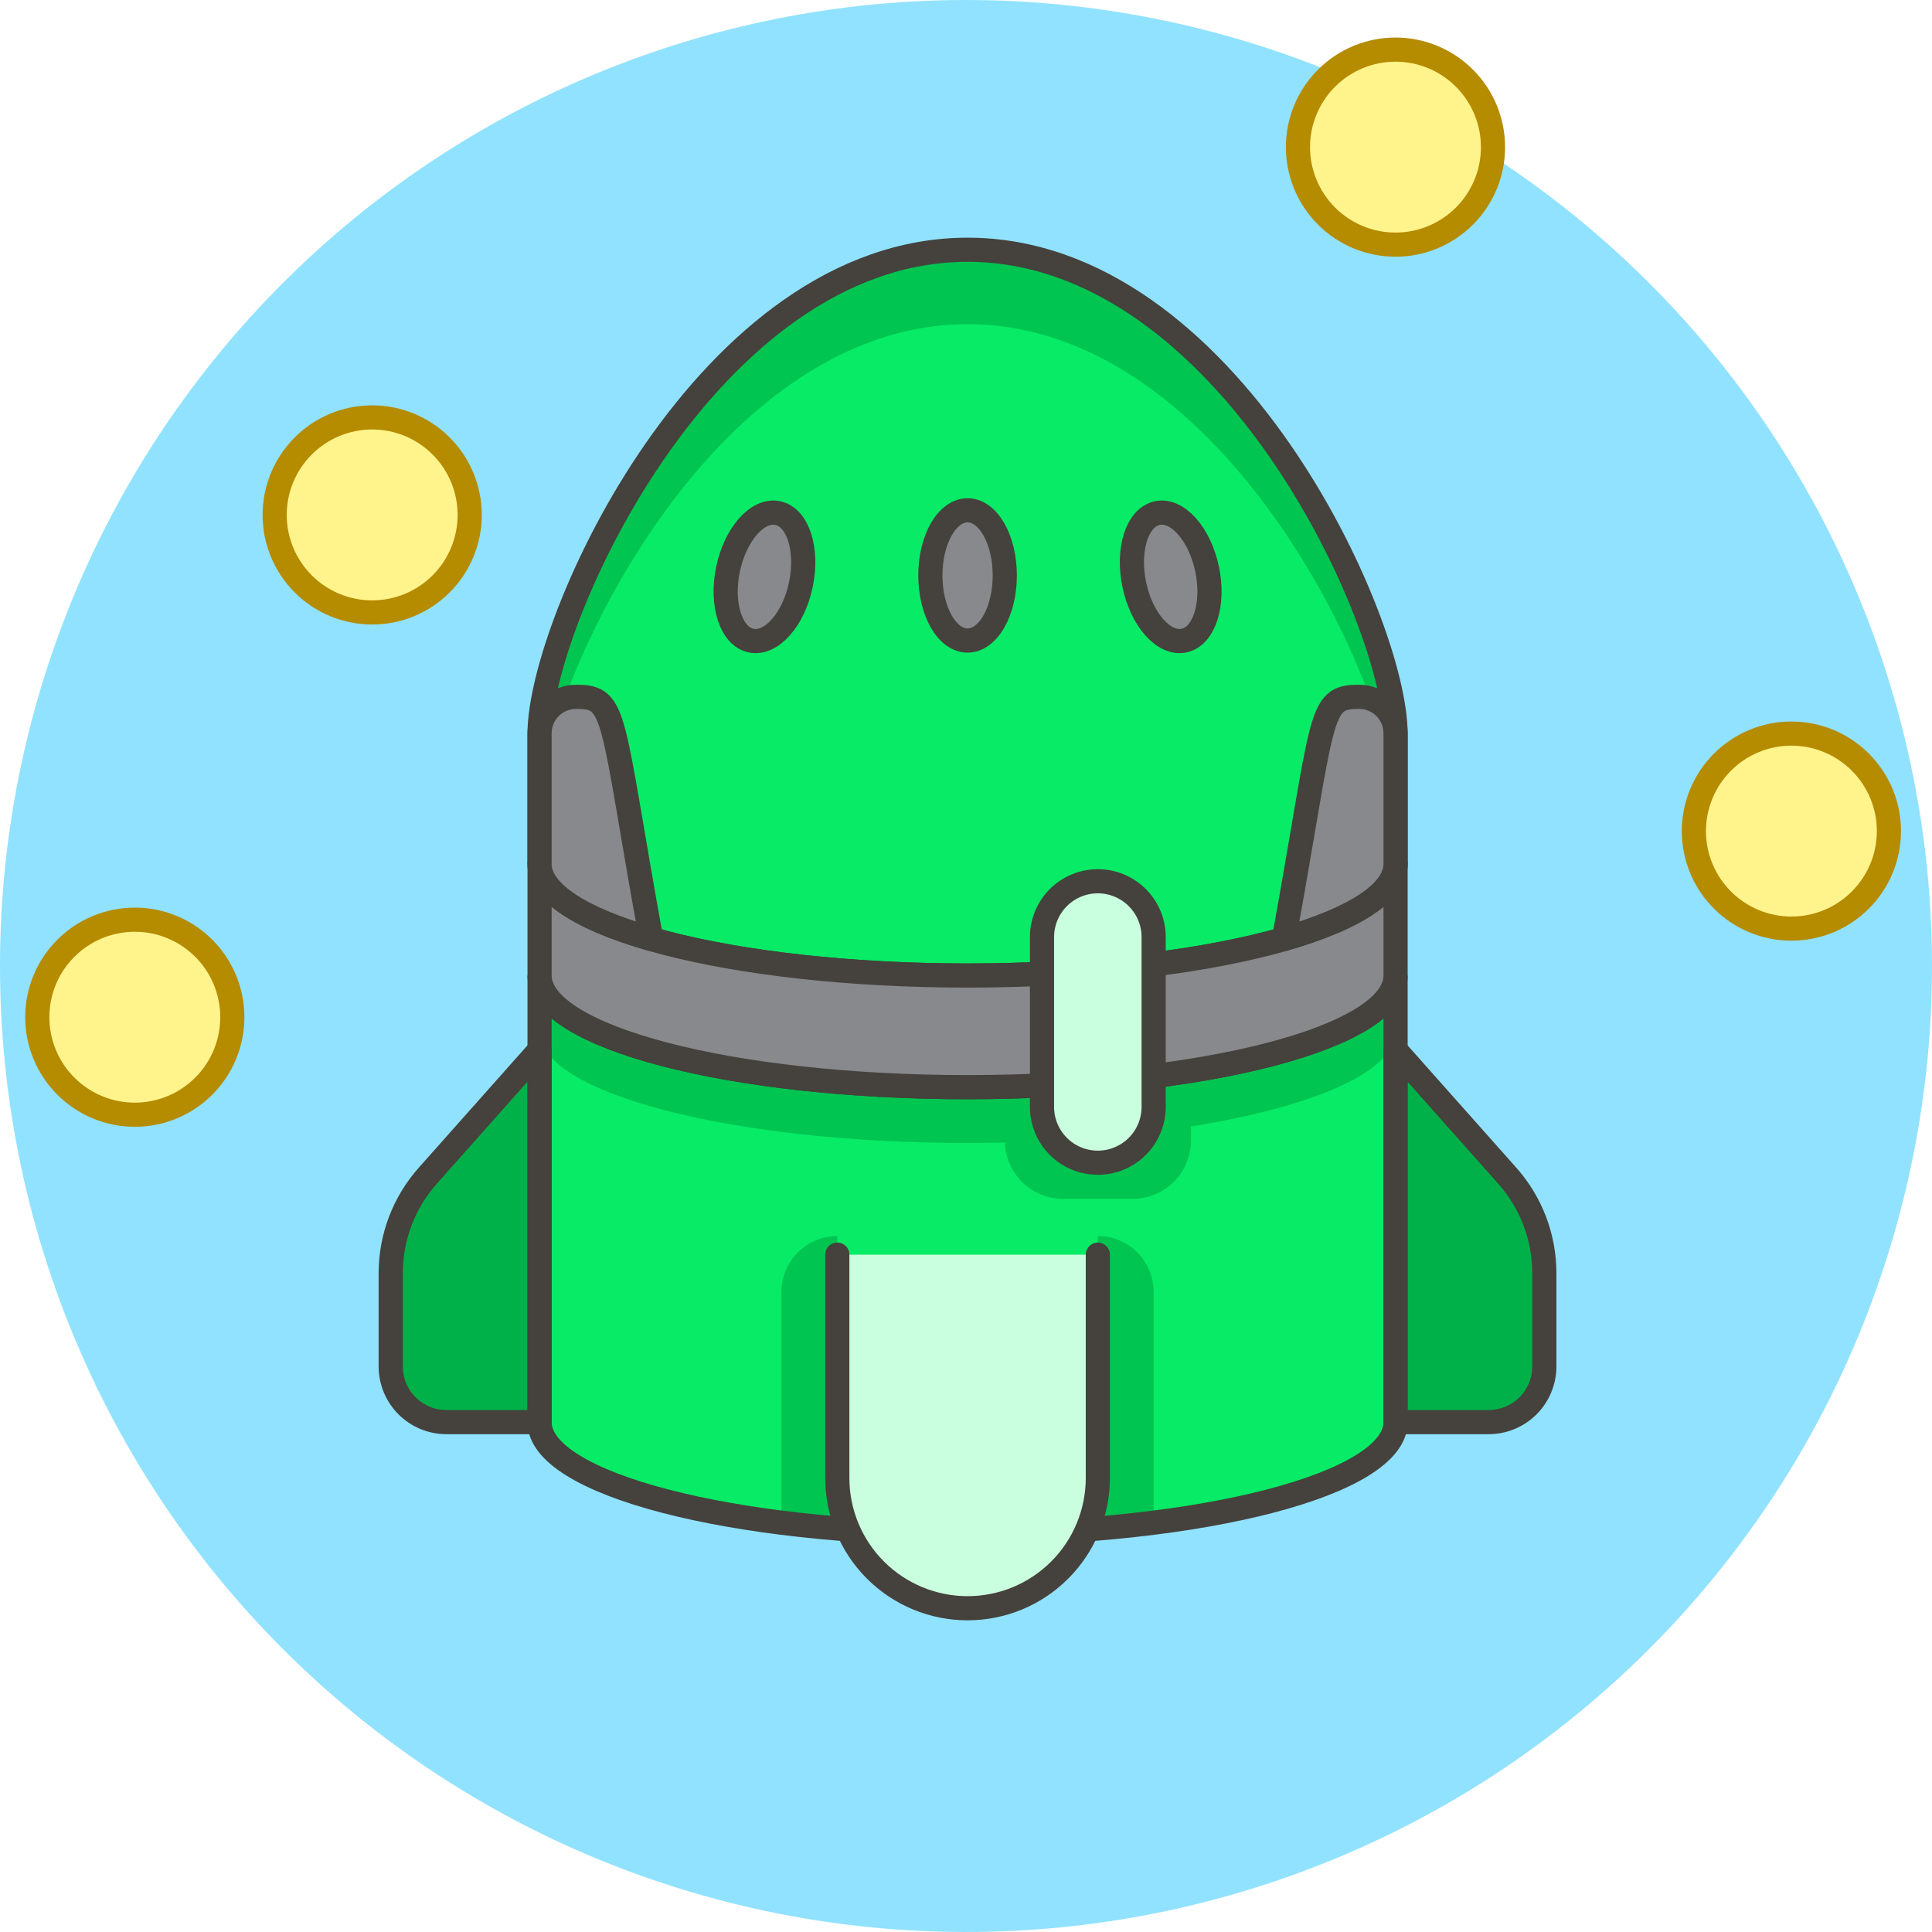
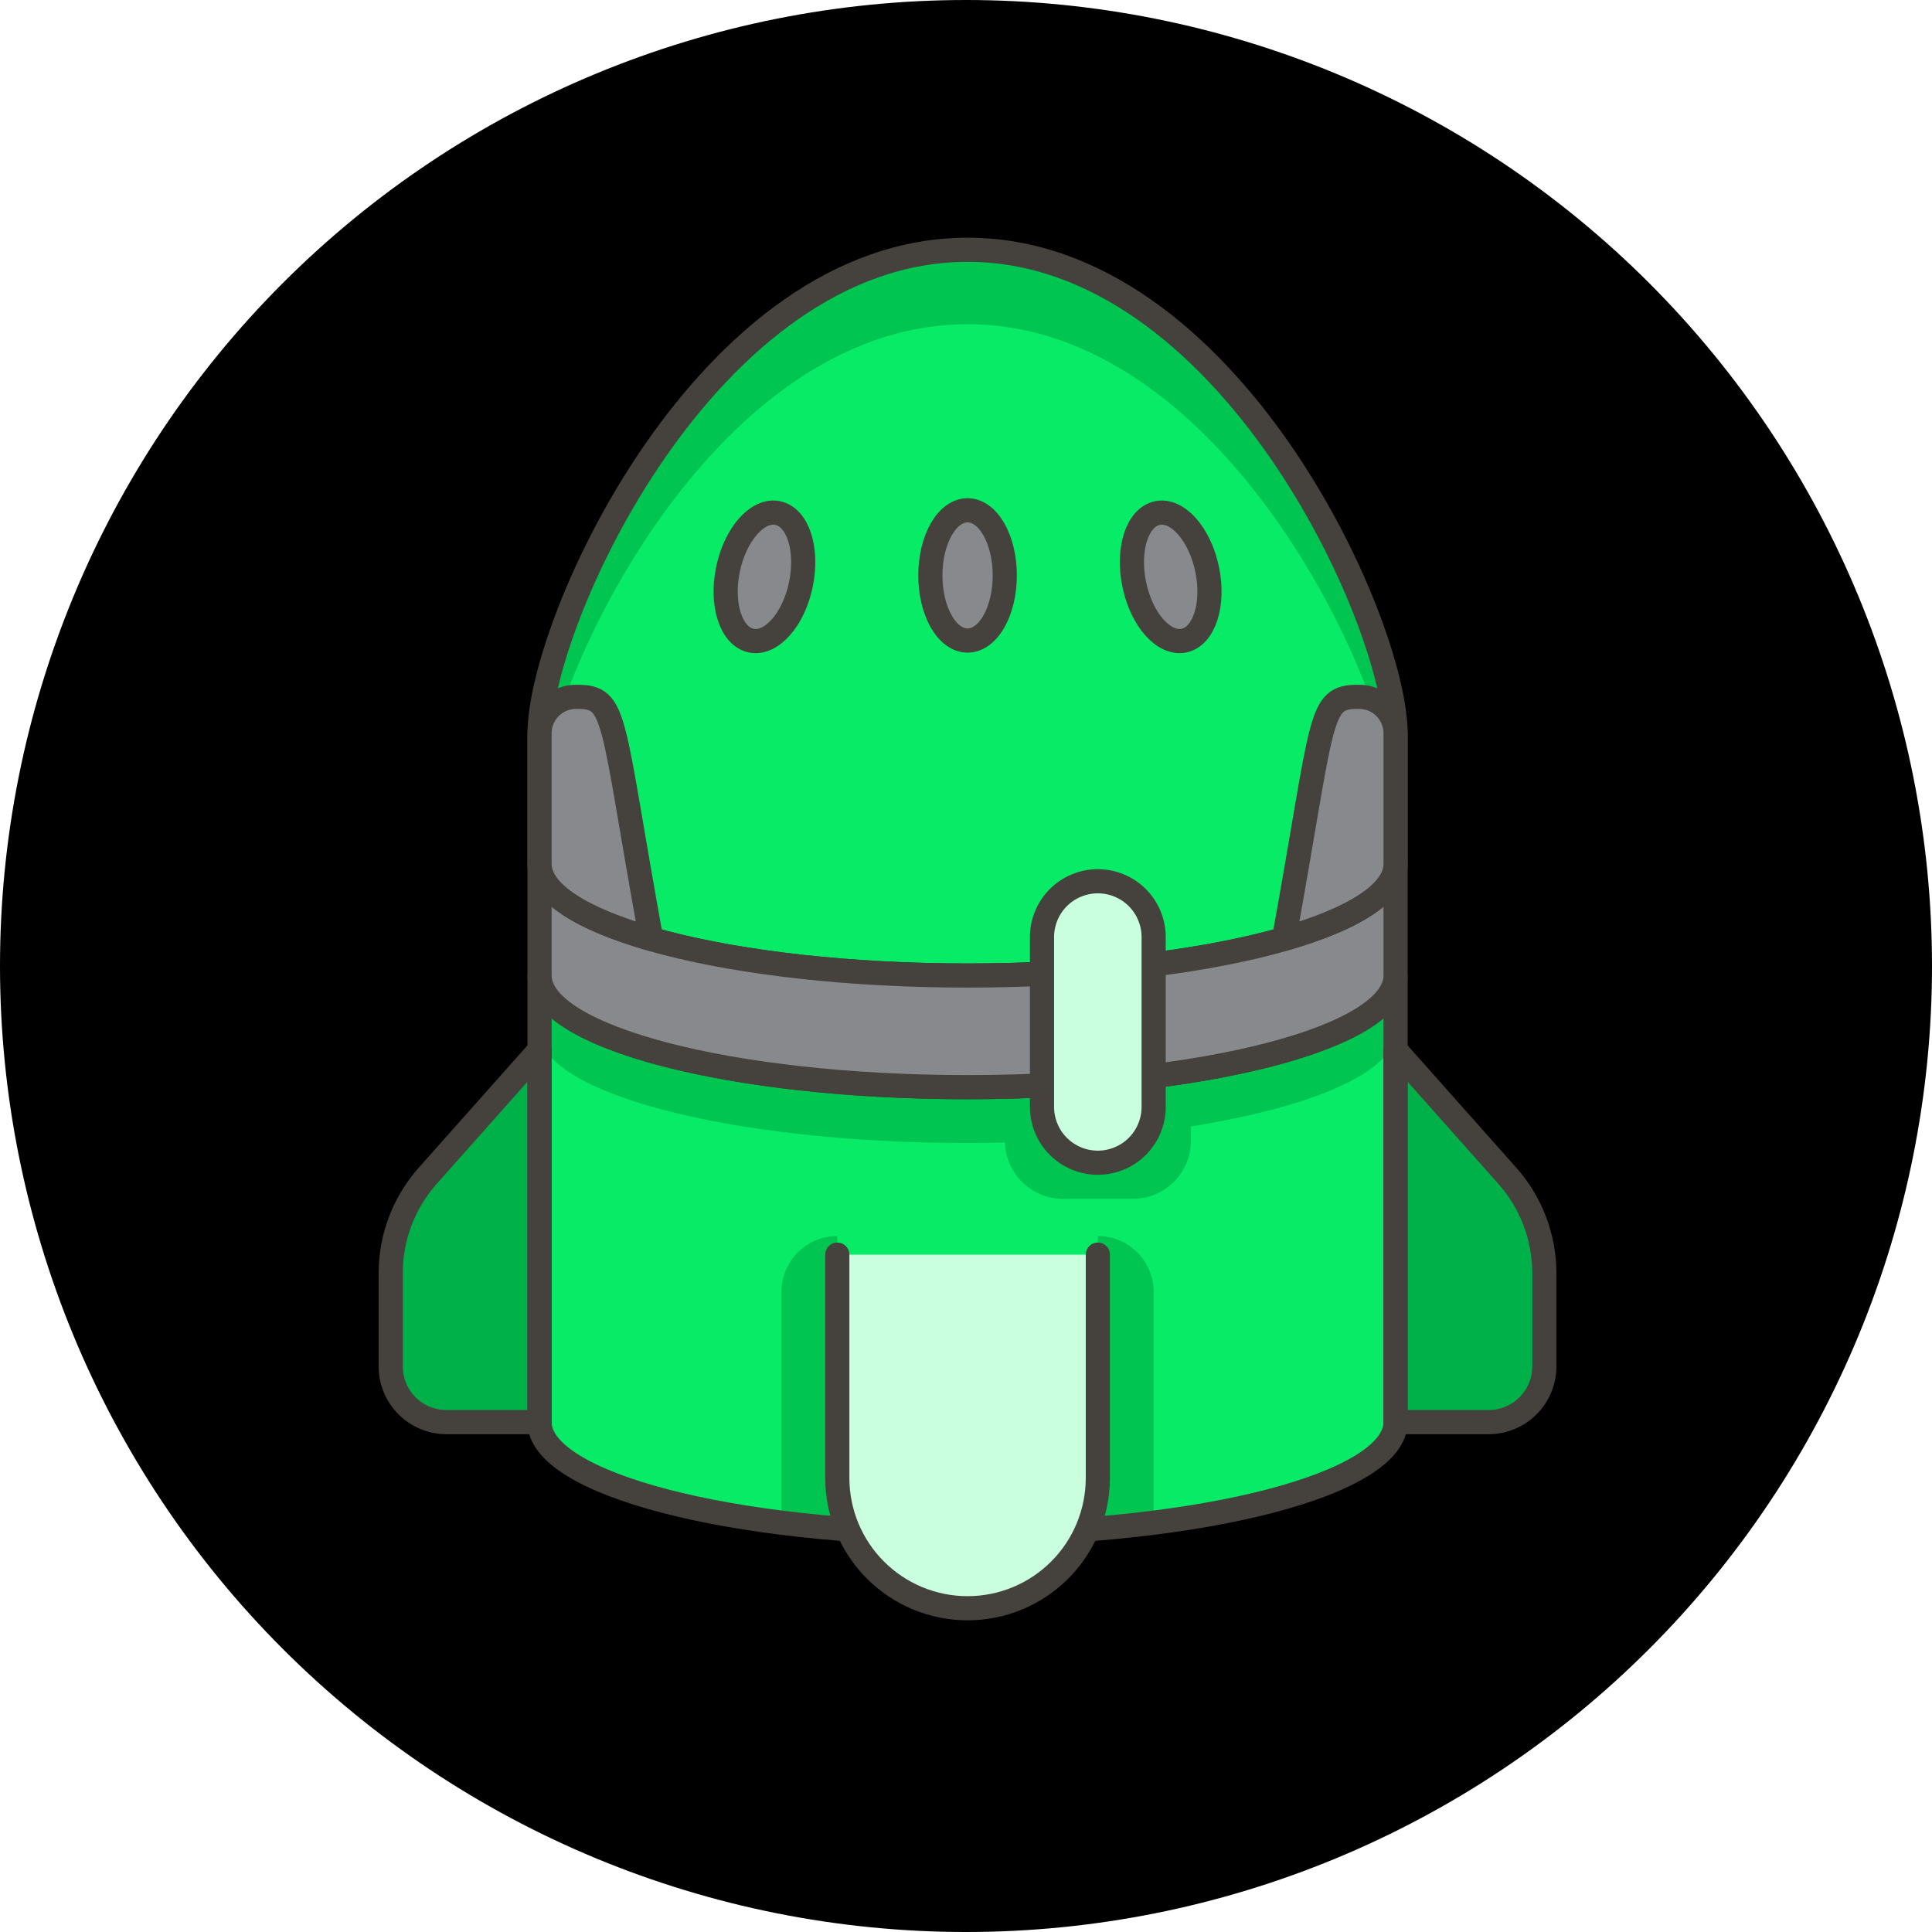
<svg xmlns="http://www.w3.org/2000/svg" width="80" height="80" viewBox="0 0 80 80" fill="none">
-   <path d="M0 40C0 50.609 4.214 60.783 11.716 68.284C19.217 75.786 29.391 80 40 80C50.609 80 60.783 75.786 68.284 68.284C75.786 60.783 80 50.609 80 40C80 29.391 75.786 19.217 68.284 11.716C60.783 4.214 50.609 0 40 0C29.391 0 19.217 4.214 11.716 11.716C4.214 19.217 0 29.391 0 40Z" fill="#91E2FF" />
+   <path d="M0 40C0 50.609 4.214 60.783 11.716 68.284C19.217 75.786 29.391 80 40 80C50.609 80 60.783 75.786 68.284 68.284C75.786 60.783 80 50.609 80 40C80 29.391 75.786 19.217 68.284 11.716C60.783 4.214 50.609 0 40 0C29.391 0 19.217 4.214 11.716 11.716C4.214 19.217 0 29.391 0 40Z" fill="black" />
  <path d="M40.065 45.017C30.277 45.017 22.342 42.947 22.342 40.394V58.887C22.342 61.44 30.277 63.511 40.065 63.511C49.853 63.511 57.788 61.44 57.788 58.887V40.394C57.788 42.947 49.853 45.017 40.065 45.017Z" fill="#08EB66" />
  <path d="M32.359 53.493V63.048C33.104 63.142 33.873 63.224 34.671 63.291V51.182C34.058 51.182 33.47 51.425 33.036 51.859C32.603 52.292 32.359 52.88 32.359 53.493Z" fill="#00C551" />
  <path d="M47.77 53.493V63.048C47.026 63.142 46.256 63.223 45.459 63.291V51.182C46.072 51.182 46.66 51.425 47.093 51.859C47.526 52.292 47.77 52.88 47.77 53.493Z" fill="#00C551" />
  <path d="M40.065 45.017C30.277 45.017 22.342 42.947 22.342 40.394V42.706C22.342 45.259 30.277 47.329 40.065 47.329C40.588 47.329 41.102 47.32 41.614 47.309C41.632 47.934 41.892 48.527 42.341 48.962C42.789 49.398 43.389 49.641 44.014 49.641H46.908C47.546 49.641 48.158 49.387 48.609 48.936C49.06 48.485 49.314 47.873 49.314 47.235V46.644C54.391 45.831 57.79 44.374 57.79 42.706V40.394C57.788 42.947 49.853 45.017 40.065 45.017Z" fill="#00C551" />
  <path d="M16.178 52.723C16.178 51.234 16.724 49.796 17.714 48.683L22.342 43.476V58.887H18.487C17.875 58.887 17.287 58.644 16.854 58.211C16.421 57.778 16.178 57.19 16.178 56.578V52.723Z" fill="#00B149" stroke="#45413C" stroke-linecap="round" stroke-linejoin="round" />
  <path d="M63.948 52.723C63.948 51.234 63.402 49.796 62.412 48.683L57.784 43.476V58.887H61.639C62.251 58.887 62.839 58.644 63.272 58.211C63.705 57.778 63.948 57.19 63.948 56.578V52.723Z" fill="#00B149" stroke="#45413C" stroke-linecap="round" stroke-linejoin="round" />
  <path d="M40.065 45.017C30.277 45.017 22.342 42.947 22.342 40.394V58.887C22.342 61.44 30.277 63.511 40.065 63.511C49.853 63.511 57.788 61.44 57.788 58.887V40.394C57.788 42.947 49.853 45.017 40.065 45.017Z" stroke="#45413C" />
  <path d="M40.065 10.342C29.277 10.342 22.342 25.753 22.342 30.377V35.771C22.342 38.324 30.277 40.394 40.065 40.394C49.853 40.394 57.788 38.324 57.788 35.771V30.377C57.788 25.753 50.853 10.342 40.065 10.342Z" fill="#08EB66" />
  <path d="M40.065 10.342C29.277 10.342 22.342 25.753 22.342 30.377V33.459C22.342 28.836 29.277 13.425 40.065 13.425C50.853 13.425 57.788 28.836 57.788 33.459V30.377C57.788 25.753 50.853 10.342 40.065 10.342Z" fill="#00C551" />
  <path d="M40.065 10.342C29.277 10.342 22.342 25.753 22.342 30.377V35.771C22.342 38.324 30.277 40.394 40.065 40.394C49.853 40.394 57.788 38.324 57.788 35.771V30.377C57.788 25.753 50.853 10.342 40.065 10.342Z" stroke="#45413C" stroke-linecap="round" stroke-linejoin="round" />
-   <path d="M70.14 34.414C70.14 35.485 70.565 36.512 71.323 37.269C72.08 38.027 73.107 38.452 74.178 38.452C75.249 38.452 76.276 38.027 77.033 37.269C77.791 36.512 78.216 35.485 78.216 34.414C78.216 33.343 77.791 32.316 77.033 31.559C76.276 30.801 75.249 30.376 74.178 30.376C73.107 30.376 72.08 30.801 71.323 31.559C70.565 32.316 70.14 33.343 70.14 34.414Z" fill="#FFF48C" stroke="#B58B00" stroke-linecap="round" stroke-linejoin="round" />
-   <path d="M11.373 21.322C11.373 22.393 11.799 23.42 12.556 24.177C13.313 24.935 14.34 25.36 15.411 25.36C16.482 25.36 17.509 24.935 18.266 24.177C19.024 23.42 19.449 22.393 19.449 21.322C19.449 20.251 19.024 19.224 18.266 18.467C17.509 17.709 16.482 17.284 15.411 17.284C14.34 17.284 13.313 17.709 12.556 18.467C11.799 19.224 11.373 20.251 11.373 21.322Z" fill="#FFF48C" stroke="#B58B00" stroke-linecap="round" stroke-linejoin="round" />
-   <path d="M53.746 6.092C53.746 7.163 54.171 8.19 54.929 8.947C55.686 9.705 56.713 10.13 57.784 10.13C58.855 10.13 59.882 9.705 60.639 8.947C61.397 8.19 61.822 7.163 61.822 6.092C61.822 5.021 61.397 3.994 60.639 3.237C59.882 2.479 58.855 2.054 57.784 2.054C56.713 2.054 55.686 2.479 54.929 3.237C54.171 3.994 53.746 5.021 53.746 6.092Z" fill="#FFF48C" stroke="#B58B00" stroke-linecap="round" stroke-linejoin="round" />
-   <path d="M1.544 42.12C1.544 42.65 1.648 43.175 1.851 43.665C2.054 44.155 2.352 44.6 2.727 44.975C3.102 45.35 3.547 45.648 4.037 45.851C4.527 46.054 5.052 46.158 5.582 46.158C6.112 46.158 6.637 46.054 7.127 45.851C7.617 45.648 8.062 45.35 8.437 44.975C8.812 44.6 9.11 44.155 9.313 43.665C9.515 43.175 9.62 42.65 9.62 42.12C9.62 41.59 9.515 41.065 9.313 40.575C9.11 40.085 8.812 39.64 8.437 39.265C8.062 38.89 7.617 38.592 7.127 38.389C6.637 38.186 6.112 38.082 5.582 38.082C5.052 38.082 4.527 38.186 4.037 38.389C3.547 38.592 3.102 38.89 2.727 39.265C2.352 39.64 2.054 40.085 1.851 40.575C1.648 41.065 1.544 41.59 1.544 42.12Z" fill="#FFF48C" stroke="#B58B00" stroke-linecap="round" stroke-linejoin="round" />
  <path d="M38.524 23.827C38.524 24.542 38.686 25.228 38.975 25.734C39.264 26.24 39.656 26.524 40.065 26.524C40.474 26.524 40.866 26.24 41.155 25.734C41.444 25.228 41.606 24.542 41.606 23.827C41.606 23.112 41.444 22.426 41.155 21.92C40.866 21.414 40.474 21.13 40.065 21.13C39.656 21.13 39.264 21.414 38.975 21.92C38.686 22.426 38.524 23.112 38.524 23.827Z" fill="#87898C" />
  <path d="M38.524 23.827C38.524 24.542 38.686 25.228 38.975 25.734C39.264 26.24 39.656 26.524 40.065 26.524C40.474 26.524 40.866 26.24 41.155 25.734C41.444 25.228 41.606 24.542 41.606 23.827C41.606 23.112 41.444 22.426 41.155 21.92C40.866 21.414 40.474 21.13 40.065 21.13C39.656 21.13 39.264 21.414 38.975 21.92C38.686 22.426 38.524 23.112 38.524 23.827Z" stroke="#45413C" stroke-linecap="round" stroke-linejoin="round" />
  <path d="M33.163 24.2C32.863 25.658 31.938 26.7 31.104 26.526C30.27 26.352 29.842 25.026 30.145 23.572C30.448 22.118 31.37 21.072 32.203 21.245C33.036 21.418 33.466 22.739 33.163 24.2Z" fill="#87898C" />
  <path d="M33.163 24.2C32.863 25.658 31.938 26.7 31.104 26.526C30.27 26.352 29.842 25.026 30.145 23.572C30.448 22.118 31.37 21.072 32.203 21.245C33.036 21.418 33.466 22.739 33.163 24.2Z" stroke="#45413C" stroke-linecap="round" stroke-linejoin="round" />
  <path d="M46.967 24.2C47.267 25.658 48.192 26.7 49.026 26.526C49.86 26.352 50.288 25.026 49.985 23.572C49.682 22.118 48.76 21.072 47.926 21.245C47.092 21.418 46.664 22.739 46.967 24.2Z" fill="#87898C" stroke="#45413C" stroke-linecap="round" stroke-linejoin="round" />
  <path d="M22.342 35.771C22.342 38.324 30.277 40.394 40.065 40.394C49.853 40.394 57.788 38.324 57.788 35.771V40.394C57.788 42.947 49.853 45.017 40.065 45.017C30.277 45.017 22.342 42.947 22.342 40.394V35.771Z" fill="#87898C" />
  <path d="M40.065 40.394C30.277 40.394 22.342 38.324 22.342 35.771V37.312C22.342 39.865 30.277 41.935 40.065 41.935C49.853 41.935 57.788 39.865 57.788 37.312V35.771C57.788 38.324 49.853 40.394 40.065 40.394Z" fill="#87898C" />
  <path d="M22.342 35.771C22.342 38.324 30.277 40.394 40.065 40.394C49.853 40.394 57.788 38.324 57.788 35.771V40.394C57.788 42.947 49.853 45.017 40.065 45.017C30.277 45.017 22.342 42.947 22.342 40.394V35.771Z" stroke="#45413C" stroke-linecap="round" stroke-linejoin="round" />
  <path d="M47.77 45.786C47.776 46.094 47.721 46.399 47.608 46.685C47.495 46.971 47.325 47.232 47.11 47.452C46.895 47.672 46.638 47.846 46.354 47.965C46.071 48.085 45.766 48.146 45.459 48.146C45.151 48.146 44.846 48.085 44.563 47.965C44.279 47.846 44.022 47.672 43.807 47.452C43.592 47.232 43.422 46.971 43.309 46.685C43.196 46.399 43.141 46.094 43.147 45.786V38.851C43.141 38.543 43.196 38.238 43.309 37.952C43.422 37.666 43.592 37.405 43.807 37.185C44.022 36.965 44.279 36.791 44.563 36.672C44.846 36.552 45.151 36.491 45.459 36.491C45.766 36.491 46.071 36.552 46.354 36.672C46.638 36.791 46.895 36.965 47.11 37.185C47.325 37.405 47.495 37.666 47.608 37.952C47.721 38.238 47.776 38.543 47.77 38.851V45.786Z" fill="#C9FFDE" stroke="#45413C" />
  <path d="M45.459 51.952V61.2C45.459 62.631 44.891 64.003 43.879 65.014C42.868 66.026 41.496 66.594 40.065 66.594C38.634 66.594 37.263 66.026 36.251 65.014C35.239 64.003 34.671 62.631 34.671 61.2V51.952" fill="#C9FFDE" />
  <path d="M45.459 51.952V61.2C45.459 62.631 44.891 64.003 43.879 65.014C42.868 66.026 41.496 66.594 40.065 66.594C38.634 66.594 37.263 66.026 36.251 65.014C35.239 64.003 34.671 62.631 34.671 61.2V51.952" stroke="#45413C" stroke-linecap="round" stroke-linejoin="round" />
  <path d="M26.963 38.876C25.278 29.584 25.563 28.854 23.883 28.854C23.679 28.85 23.476 28.887 23.287 28.963C23.098 29.039 22.926 29.153 22.782 29.298C22.638 29.442 22.525 29.614 22.449 29.804C22.373 29.993 22.337 30.196 22.342 30.4V35.775C22.342 36.968 24.1 38.055 26.963 38.876Z" fill="#87898C" />
  <path d="M23.883 31.147C24.543 31.121 25.19 31.329 25.711 31.734C25.223 29.155 24.947 28.854 23.883 28.854C23.679 28.85 23.476 28.887 23.287 28.963C23.098 29.039 22.926 29.153 22.782 29.298C22.638 29.442 22.525 29.614 22.449 29.804C22.374 29.993 22.337 30.196 22.342 30.4V32.692C22.337 32.488 22.374 32.285 22.449 32.096C22.525 31.907 22.638 31.734 22.782 31.59C22.926 31.446 23.098 31.332 23.287 31.256C23.476 31.18 23.679 31.143 23.883 31.147Z" fill="#87898C" />
  <path d="M26.963 38.876C25.278 29.584 25.563 28.854 23.883 28.854C23.679 28.85 23.476 28.887 23.287 28.963C23.098 29.039 22.926 29.153 22.782 29.298C22.638 29.442 22.525 29.614 22.449 29.804C22.373 29.993 22.337 30.196 22.342 30.4V35.775C22.342 36.968 24.1 38.055 26.963 38.876Z" stroke="#45413C" stroke-linecap="round" stroke-linejoin="round" />
  <path d="M53.167 38.876C54.852 29.584 54.567 28.854 56.247 28.854C56.451 28.85 56.654 28.887 56.843 28.963C57.032 29.039 57.204 29.153 57.348 29.298C57.492 29.442 57.605 29.614 57.681 29.804C57.756 29.993 57.793 30.196 57.788 30.4V35.775C57.788 36.968 56.029 38.055 53.167 38.876Z" fill="#87898C" />
  <path d="M56.247 31.147C55.587 31.121 54.94 31.329 54.419 31.734C54.907 29.155 55.183 28.854 56.247 28.854C56.451 28.85 56.654 28.887 56.843 28.963C57.032 29.039 57.204 29.153 57.348 29.298C57.492 29.442 57.605 29.614 57.681 29.804C57.756 29.993 57.793 30.196 57.788 30.4V32.692C57.793 32.488 57.756 32.285 57.681 32.096C57.605 31.907 57.492 31.734 57.348 31.59C57.204 31.446 57.032 31.332 56.843 31.256C56.654 31.18 56.451 31.143 56.247 31.147Z" fill="#87898C" />
  <path d="M53.167 38.876C54.852 29.584 54.567 28.854 56.247 28.854C56.451 28.85 56.654 28.887 56.843 28.963C57.032 29.039 57.204 29.153 57.348 29.298C57.492 29.442 57.605 29.614 57.681 29.804C57.756 29.993 57.793 30.196 57.788 30.4V35.775C57.788 36.968 56.029 38.055 53.167 38.876Z" stroke="#45413C" stroke-linecap="round" stroke-linejoin="round" />
</svg>
